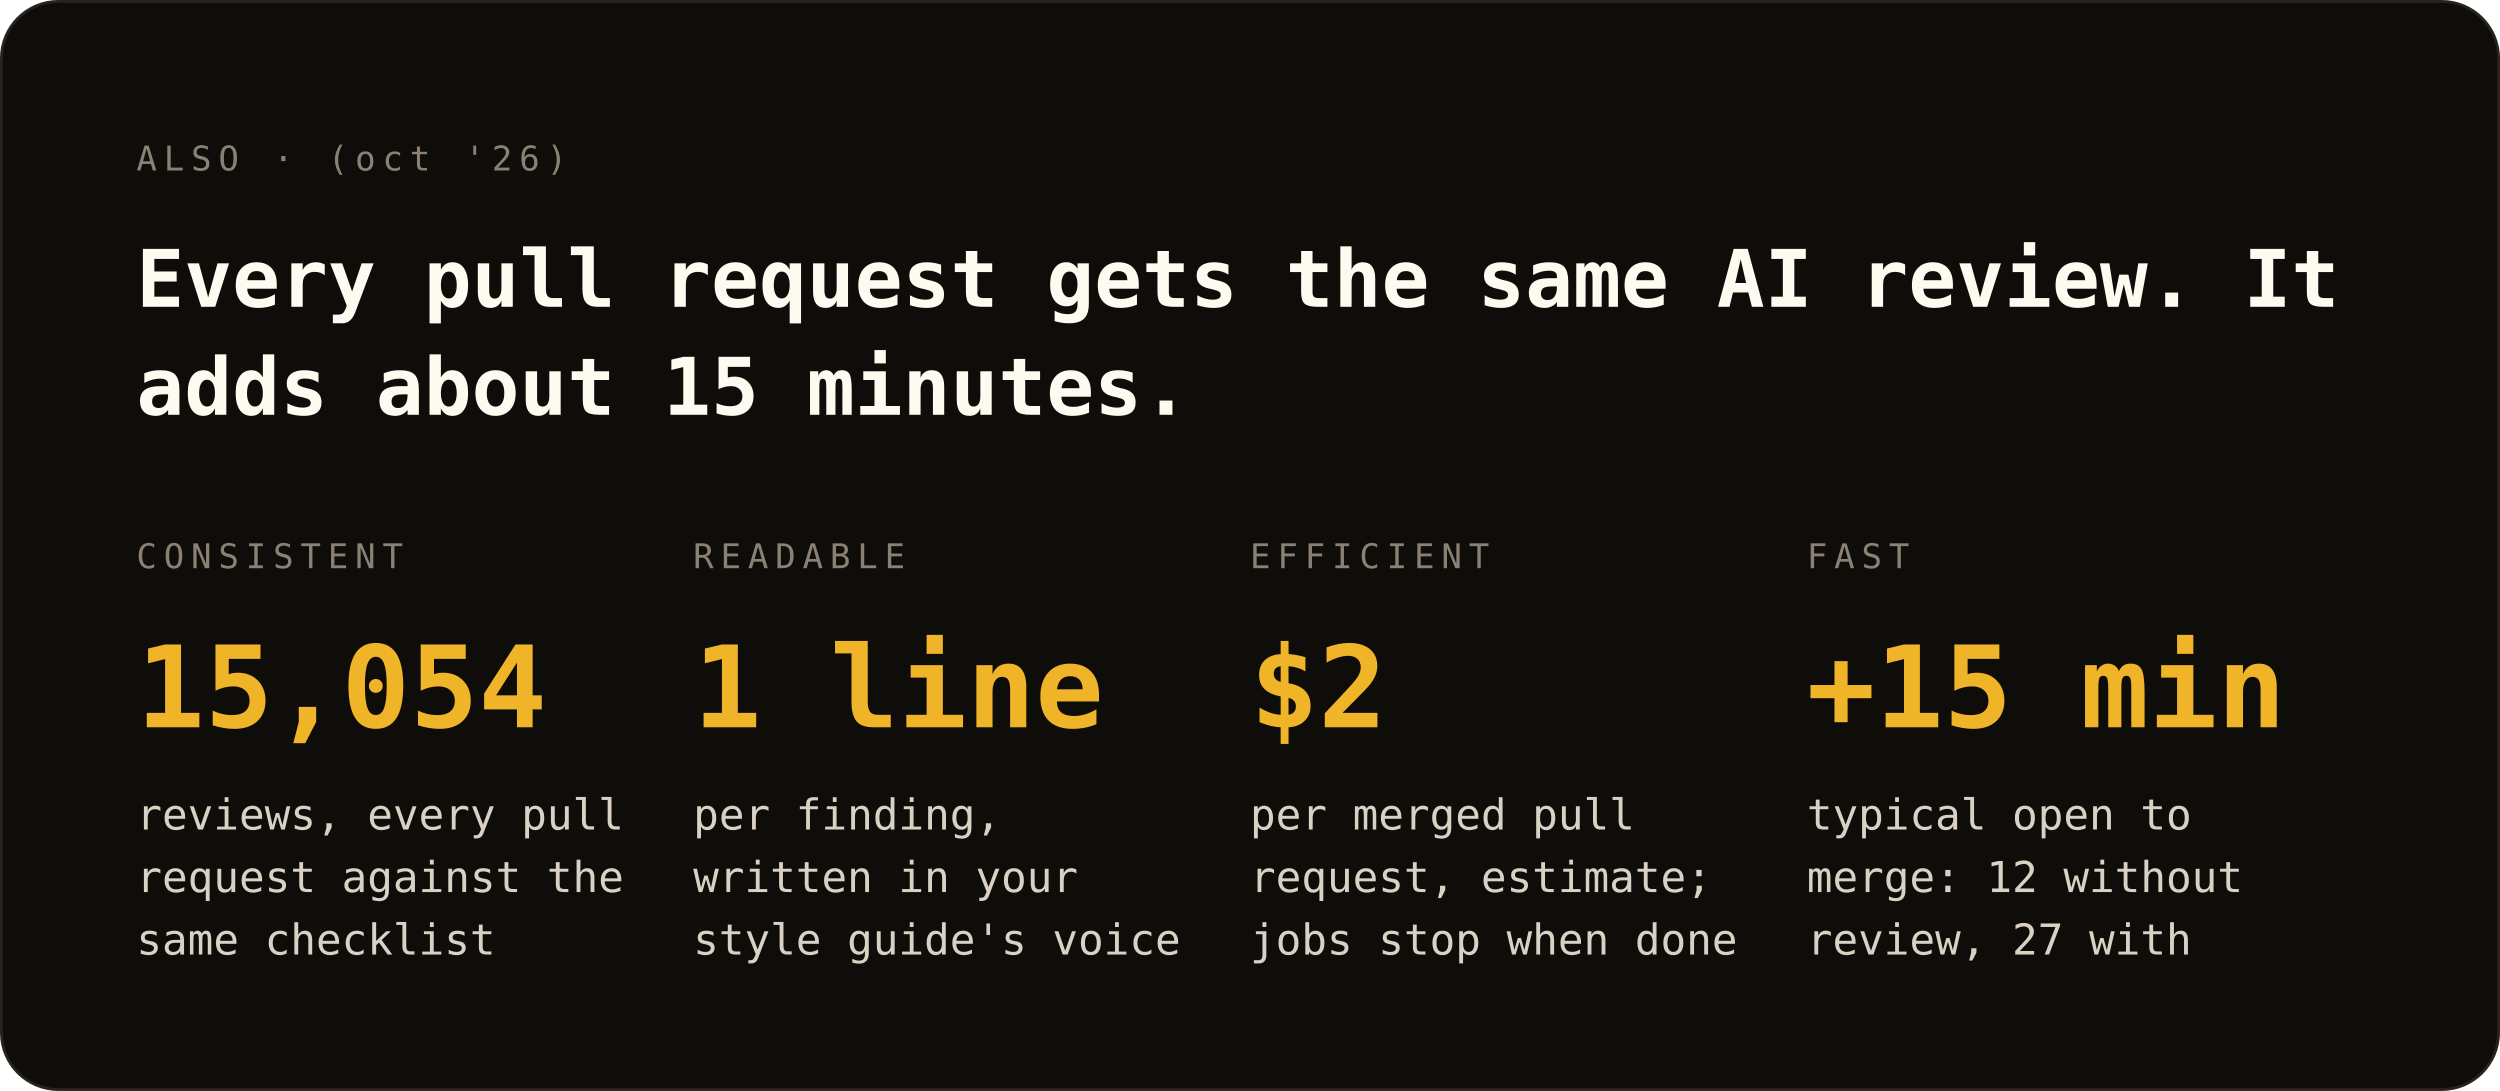
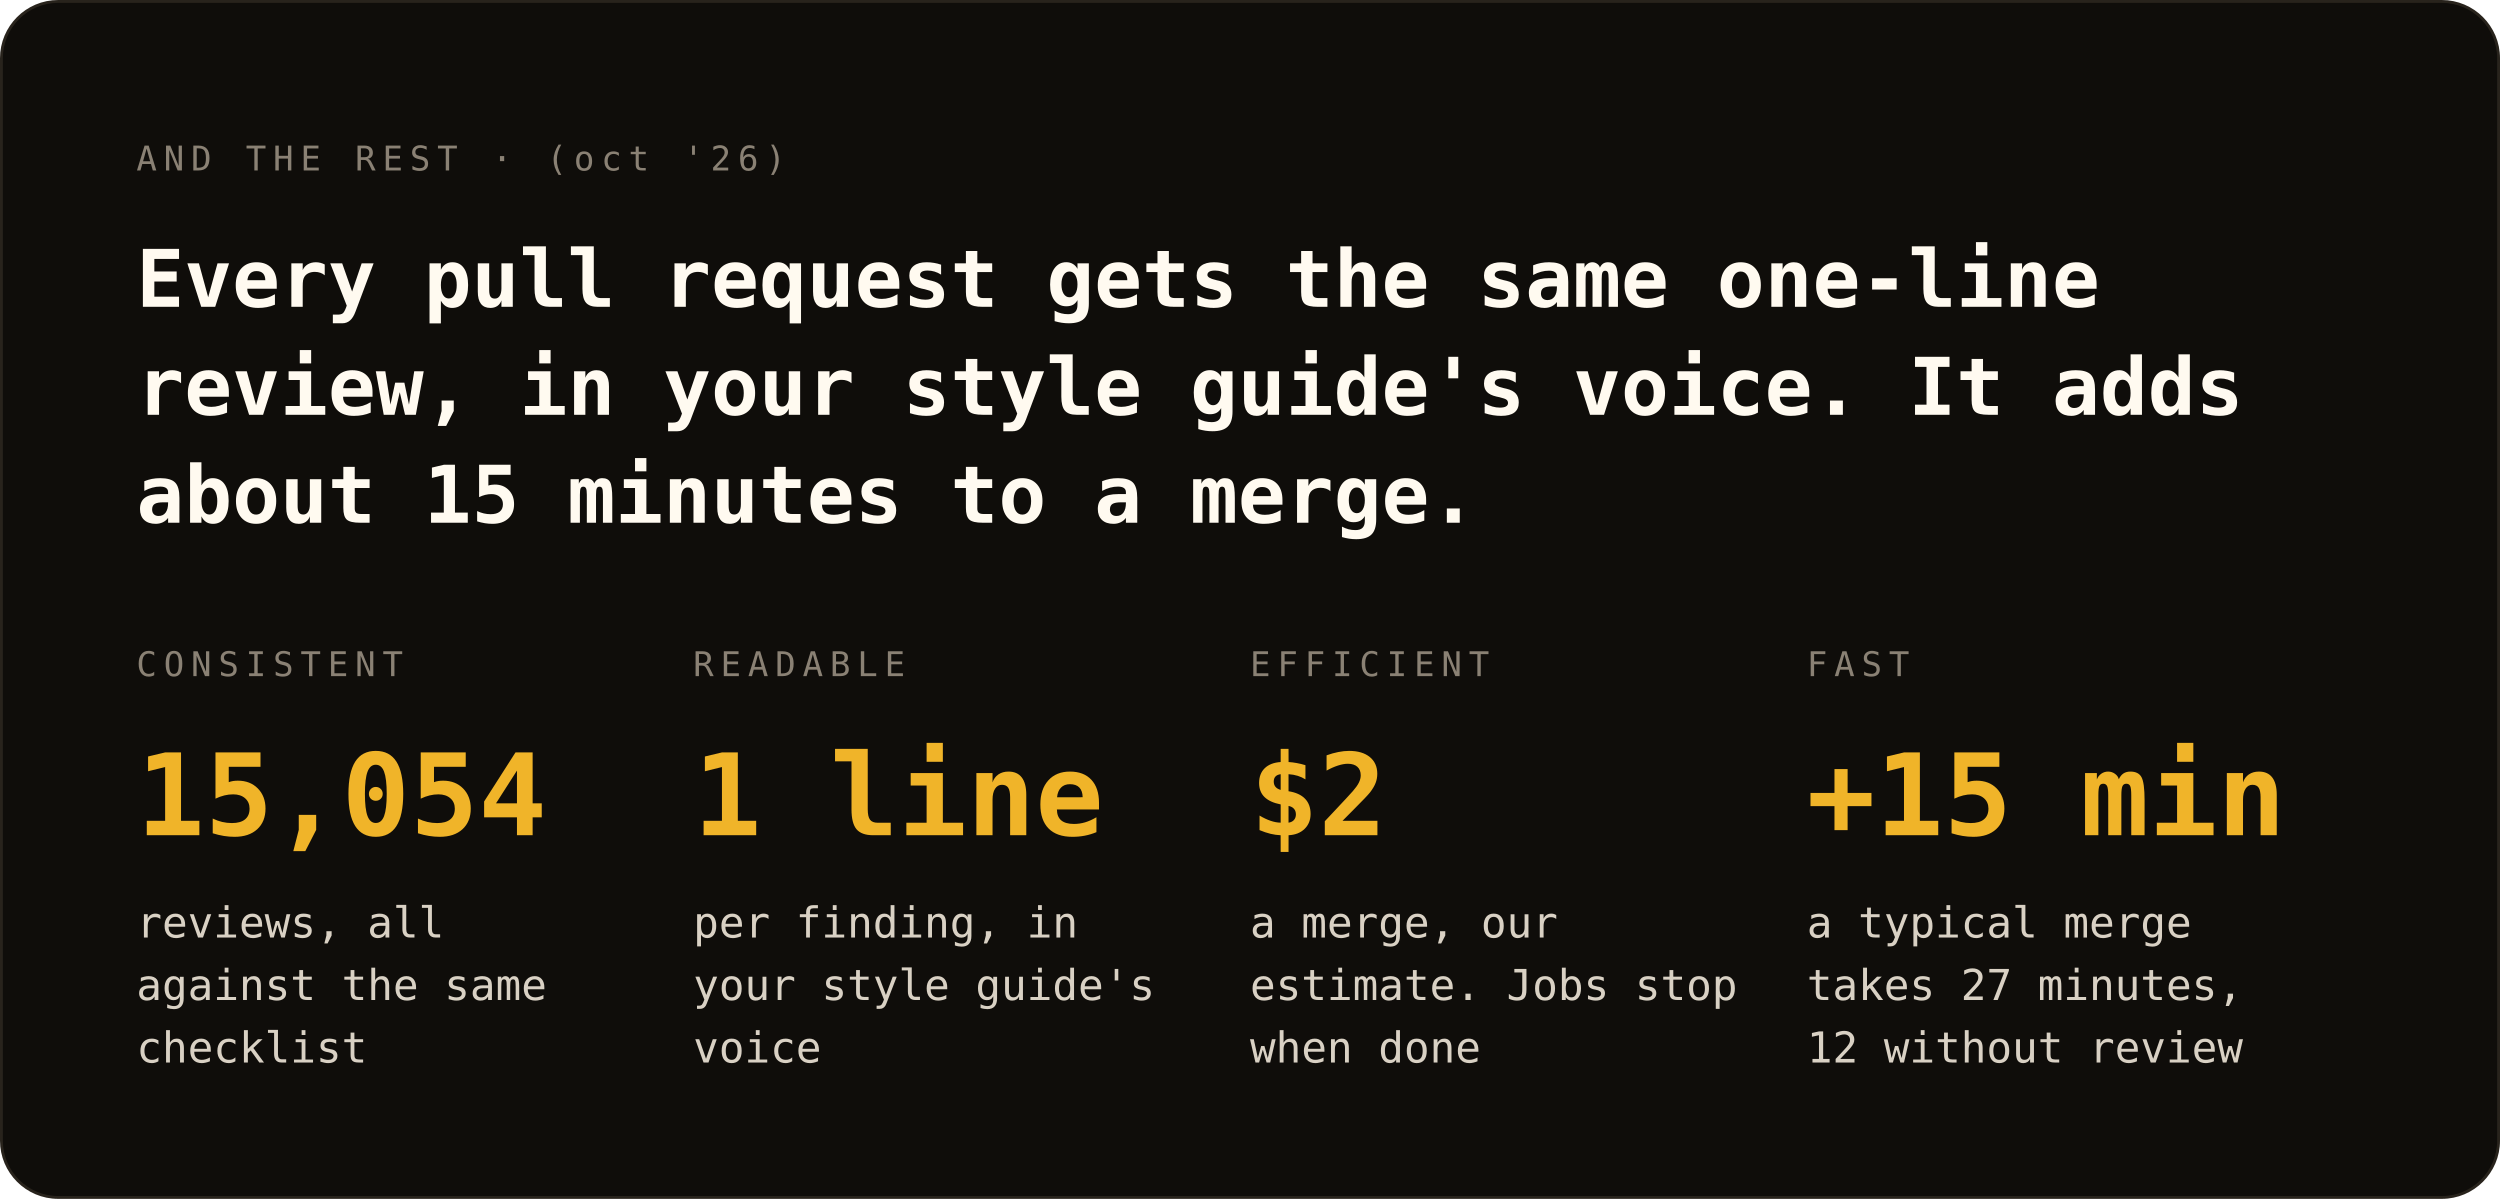
- <svg xmlns="http://www.w3.org/2000/svg" width="1760" height="768" viewBox="0 0 880 384" role="img" aria-label="Also: consistent, readable, efficient, fast" font-family="'IBM Plex Mono', 'JetBrains Mono', ui-monospace, SFMono-Regular, Menlo, Consolas, monospace">
-   <rect x="0.5" y="0.5" width="879" height="383" rx="20" fill="#0f0d0a" stroke="#28231c" />
-   <text x="48" y="60" fill="#8a8174" font-size="12" font-weight="500" letter-spacing="2.4">ALSO · (oct '26)</text>
-   <text x="48" y="108" fill="#fffaf0" font-size="28" font-weight="700">Every pull request gets the same AI review. It</text>
-   <text x="48" y="146" fill="#fffaf0" font-size="28" font-weight="700">adds about 15 minutes.</text>
-   <text x="48" y="200" fill="#8a8174" font-size="12" font-weight="500" letter-spacing="2.4">CONSISTENT</text>
-   <text x="48" y="256" fill="#f0b429" font-size="40" font-weight="700">15,054</text>
-   <text x="48" y="292" fill="#d9d1c4" font-size="15">reviews, every pull</text>
-   <text x="48" y="314" fill="#d9d1c4" font-size="15">request against the</text>
-   <text x="48" y="336" fill="#d9d1c4" font-size="15">same checklist</text>
-   <text x="244" y="200" fill="#8a8174" font-size="12" font-weight="500" letter-spacing="2.4">READABLE</text>
-   <text x="244" y="256" fill="#f0b429" font-size="40" font-weight="700">1 line</text>
-   <text x="244" y="292" fill="#d9d1c4" font-size="15">per finding,</text>
-   <text x="244" y="314" fill="#d9d1c4" font-size="15">written in your</text>
-   <text x="244" y="336" fill="#d9d1c4" font-size="15">style guide's voice</text>
-   <text x="440" y="200" fill="#8a8174" font-size="12" font-weight="500" letter-spacing="2.4">EFFICIENT</text>
-   <text x="440" y="256" fill="#f0b429" font-size="40" font-weight="700">$2</text>
-   <text x="440" y="292" fill="#d9d1c4" font-size="15">per merged pull</text>
-   <text x="440" y="314" fill="#d9d1c4" font-size="15">request, estimate;</text>
-   <text x="440" y="336" fill="#d9d1c4" font-size="15">jobs stop when done</text>
-   <text x="636" y="200" fill="#8a8174" font-size="12" font-weight="500" letter-spacing="2.4">FAST</text>
-   <text x="636" y="256" fill="#f0b429" font-size="40" font-weight="700">+15 min</text>
-   <text x="636" y="292" fill="#d9d1c4" font-size="15">typical open to</text>
-   <text x="636" y="314" fill="#d9d1c4" font-size="15">merge: 12 without</text>
-   <text x="636" y="336" fill="#d9d1c4" font-size="15">review, 27 with</text>
+ <svg xmlns="http://www.w3.org/2000/svg" width="1760" height="844" viewBox="0 0 880 422" role="img" aria-label="Also consistent, readable, efficient and fast." font-family="'IBM Plex Mono', 'JetBrains Mono', ui-monospace, SFMono-Regular, Menlo, Consolas, monospace">
+   <rect x="0.5" y="0.5" width="879" height="421" rx="20" fill="#0f0d0a" stroke="#28231c" />
+   <text x="48" y="60" fill="#8a8174" font-size="12" font-weight="500" letter-spacing="2.4">AND THE REST · (oct '26)</text>
+   <text x="48" y="108" fill="#fffaf0" font-size="28" font-weight="700">Every pull request gets the same one-line</text>
+   <text x="48" y="146" fill="#fffaf0" font-size="28" font-weight="700">review, in your style guide's voice. It adds</text>
+   <text x="48" y="184" fill="#fffaf0" font-size="28" font-weight="700">about 15 minutes to a merge.</text>
+   <text x="48" y="238" fill="#8a8174" font-size="12" font-weight="500" letter-spacing="2.4">CONSISTENT</text>
+   <text x="48" y="294" fill="#f0b429" font-size="40" font-weight="700">15,054</text>
+   <text x="48" y="330" fill="#d9d1c4" font-size="15">reviews, all</text>
+   <text x="48" y="352" fill="#d9d1c4" font-size="15">against the same</text>
+   <text x="48" y="374" fill="#d9d1c4" font-size="15">checklist</text>
+   <text x="244" y="238" fill="#8a8174" font-size="12" font-weight="500" letter-spacing="2.4">READABLE</text>
+   <text x="244" y="294" fill="#f0b429" font-size="40" font-weight="700">1 line</text>
+   <text x="244" y="330" fill="#d9d1c4" font-size="15">per finding, in</text>
+   <text x="244" y="352" fill="#d9d1c4" font-size="15">your style guide's</text>
+   <text x="244" y="374" fill="#d9d1c4" font-size="15">voice</text>
+   <text x="440" y="238" fill="#8a8174" font-size="12" font-weight="500" letter-spacing="2.4">EFFICIENT</text>
+   <text x="440" y="294" fill="#f0b429" font-size="40" font-weight="700">$2</text>
+   <text x="440" y="330" fill="#d9d1c4" font-size="15">a merge, our</text>
+   <text x="440" y="352" fill="#d9d1c4" font-size="15">estimate. Jobs stop</text>
+   <text x="440" y="374" fill="#d9d1c4" font-size="15">when done</text>
+   <text x="636" y="238" fill="#8a8174" font-size="12" font-weight="500" letter-spacing="2.4">FAST</text>
+   <text x="636" y="294" fill="#f0b429" font-size="40" font-weight="700">+15 min</text>
+   <text x="636" y="330" fill="#d9d1c4" font-size="15">a typical merge</text>
+   <text x="636" y="352" fill="#d9d1c4" font-size="15">takes 27 minutes,</text>
+   <text x="636" y="374" fill="#d9d1c4" font-size="15">12 without review</text>
</svg>
